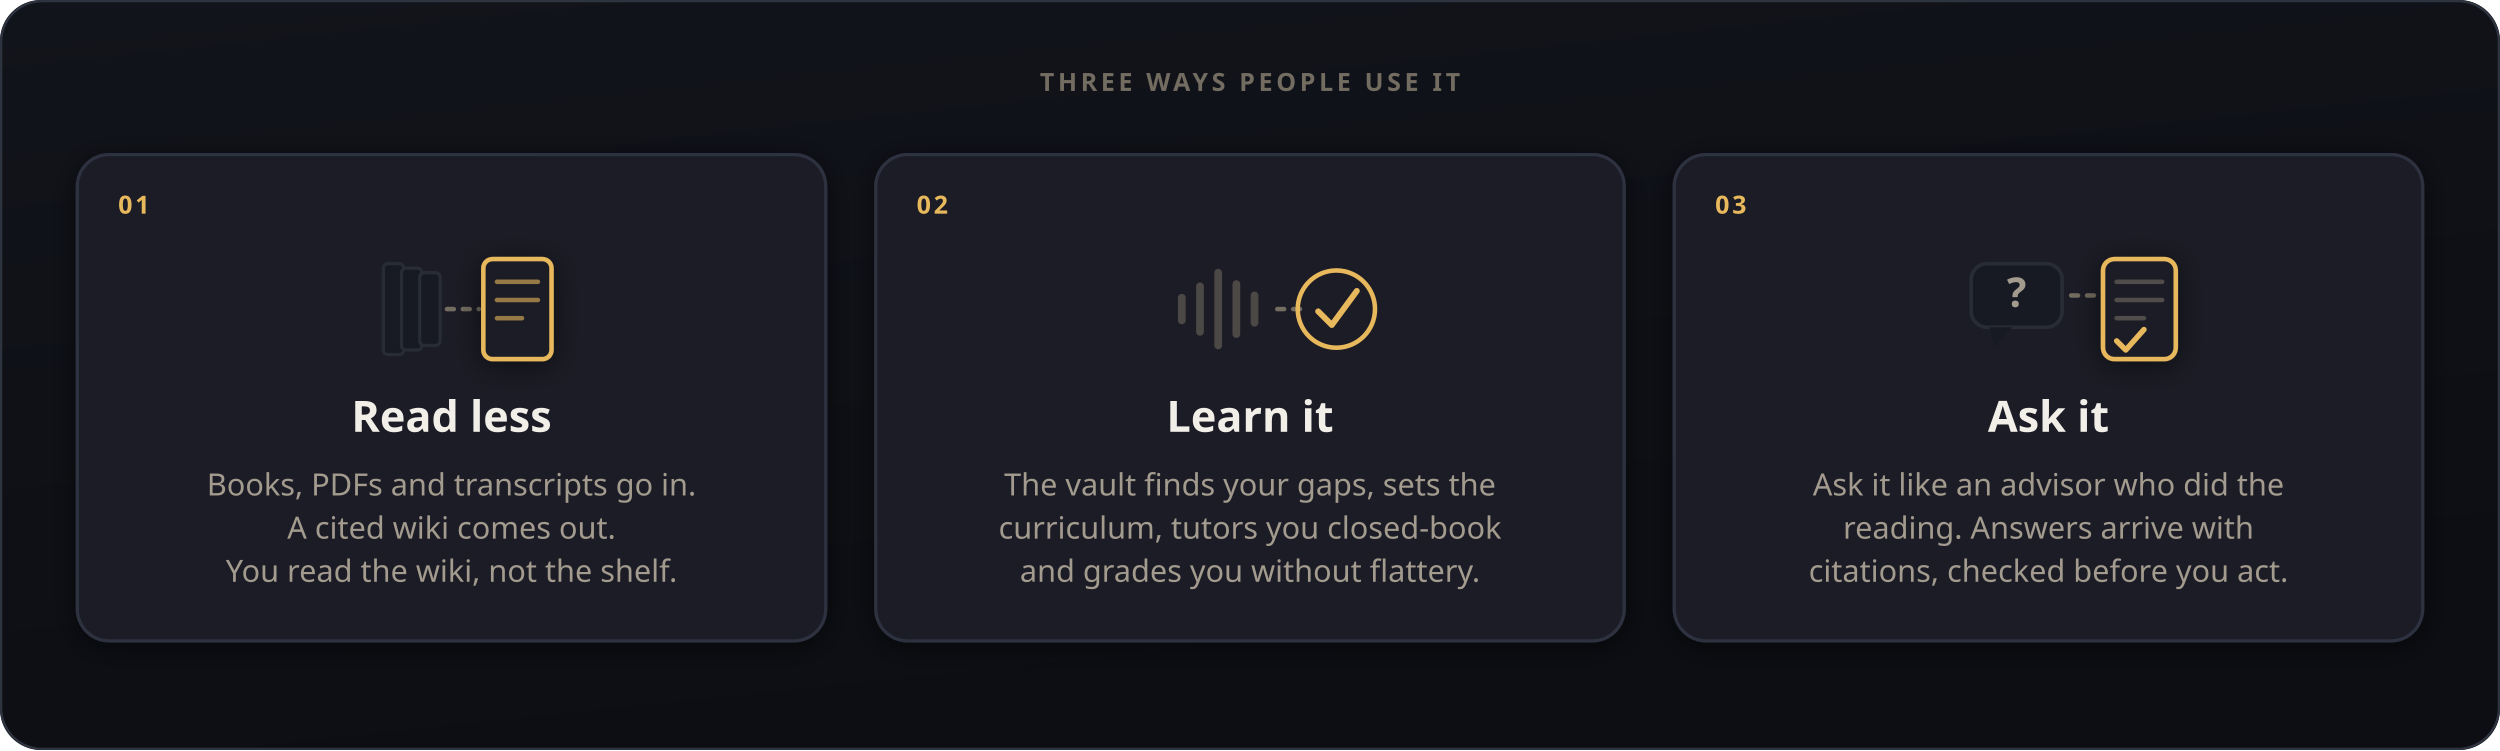
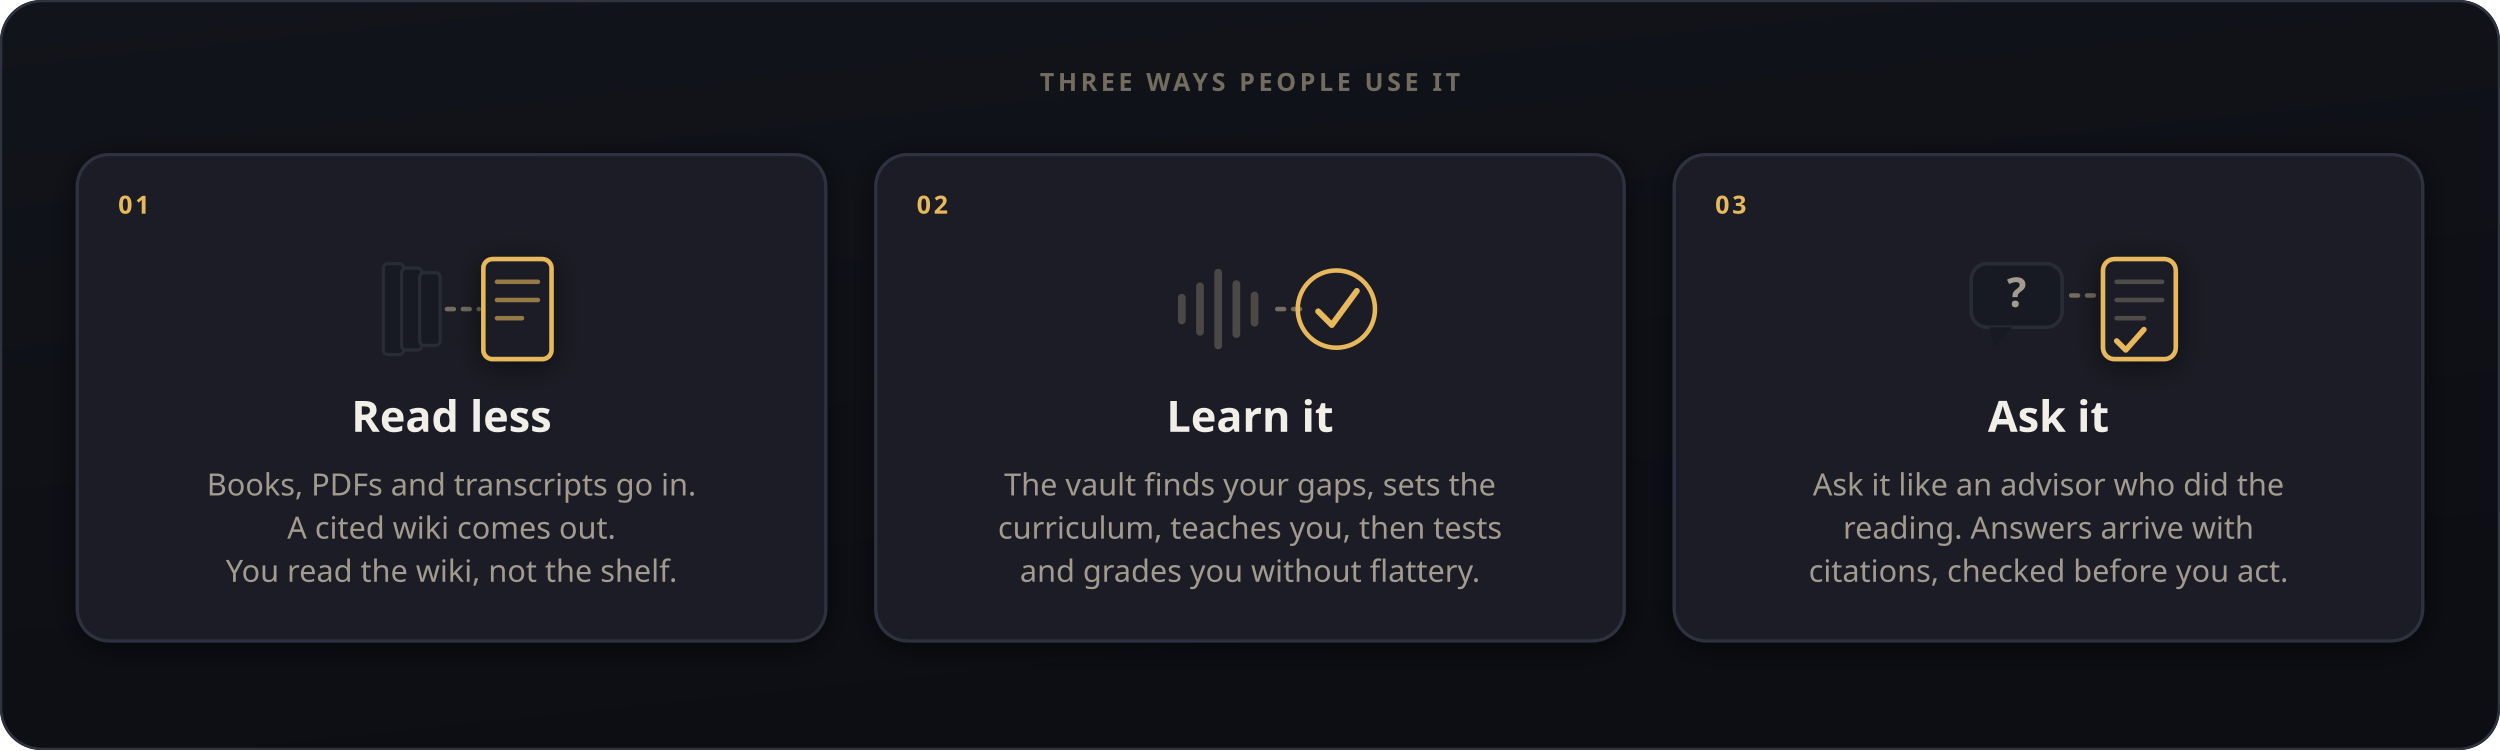
<svg xmlns="http://www.w3.org/2000/svg" viewBox="0 0 1100 330" width="1100" height="330" role="img">
  <defs>
    <linearGradient id="panel" x1="0" y1="0" x2="0.35" y2="1">
      <stop offset="0%" stop-color="#12141B" />
      <stop offset="100%" stop-color="#0C0E13" />
    </linearGradient>
    <linearGradient id="brass" x1="0" y1="0" x2="0" y2="1">
      <stop offset="0%" stop-color="#E8B85C" />
      <stop offset="100%" stop-color="#E8B85C" />
    </linearGradient>
    <linearGradient id="beam" x1="0" y1="0" x2="0" y2="1">
      <stop offset="0%" stop-color="#E8B85C" stop-opacity="0" />
      <stop offset="18%" stop-color="#E8B85C" stop-opacity="0.85" />
      <stop offset="82%" stop-color="#E8B85C" stop-opacity="0.85" />
      <stop offset="100%" stop-color="#E8B85C" stop-opacity="0" />
    </linearGradient>
    <linearGradient id="fade-r" x1="0" y1="0" x2="1" y2="0">
      <stop offset="0%" stop-color="#2E3340" stop-opacity="0" />
      <stop offset="50%" stop-color="#2E3340" stop-opacity="1" />
      <stop offset="100%" stop-color="#2E3340" stop-opacity="0" />
    </linearGradient>
    <filter id="soft" x="-40%" y="-40%" width="180%" height="180%">
      <feDropShadow dx="0" dy="2" stdDeviation="6" flood-color="#000" flood-opacity="0.55" />
    </filter>
    <filter id="lift" x="-40%" y="-40%" width="180%" height="180%">
      <feDropShadow dx="0" dy="6" stdDeviation="16" flood-color="#000" flood-opacity="0.65" />
    </filter>
    <filter id="halo" x="-80%" y="-80%" width="260%" height="260%">
      <feGaussianBlur stdDeviation="10" />
    </filter>
    <filter id="halo-sm" x="-80%" y="-80%" width="260%" height="260%">
      <feGaussianBlur stdDeviation="4" />
    </filter>
    <marker id="arw" viewBox="0 0 10 10" refX="8.5" refY="5" markerWidth="5.5" markerHeight="5.5" orient="auto-start-reverse">
      <path d="M0 1 L9 5 L0 9 z" fill="#736C60" />
    </marker>
    <marker id="arw-a" viewBox="0 0 10 10" refX="8.5" refY="5" markerWidth="5.5" markerHeight="5.5" orient="auto-start-reverse">
      <path d="M0 1 L9 5 L0 9 z" fill="#E8B85C" />
    </marker>
    <marker id="arw-no" viewBox="0 0 10 10" refX="8.5" refY="5" markerWidth="5.5" markerHeight="5.5" orient="auto-start-reverse">
      <path d="M0 1 L9 5 L0 9 z" fill="#F0716A" />
    </marker>
    <marker id="arw-ok" viewBox="0 0 10 10" refX="8.5" refY="5" markerWidth="5.5" markerHeight="5.5" orient="auto-start-reverse">
      <path d="M0 1 L9 5 L0 9 z" fill="#3FB950" />
    </marker>
  </defs>
  <rect x="0" y="0" width="1100" height="330" rx="18" fill="url(#panel)" />
  <rect x="0.5" y="0.5" width="1099" height="329" rx="18" fill="none" stroke="#2E3340" stroke-width="1" />
  <text x="550.0" y="40" font-family="-apple-system, BlinkMacSystemFont, 'Segoe UI', 'Noto Sans', Helvetica, Arial, sans-serif" font-size="11" font-weight="700" fill="#736C60" text-anchor="middle" letter-spacing="1.6">THREE WAYS PEOPLE USE IT</text>
  <rect x="34.0" y="68" width="329.333" height="214" rx="14" fill="#1B1E27" stroke="#2E3340" stroke-width="1.4" filter="url(#soft)" />
  <text x="52.0" y="94" font-family="-apple-system, BlinkMacSystemFont, 'Segoe UI', 'Noto Sans', Helvetica, Arial, sans-serif" font-size="11" font-weight="700" fill="#E8B85C" letter-spacing="1.2">01</text>
  <rect x="168.667" y="116" width="9" height="40" rx="2" fill="#171A22" stroke="#282C37" stroke-width="1.4" />
  <rect x="176.667" y="118" width="9" height="36" rx="2" fill="#171A22" stroke="#282C37" stroke-width="1.4" />
  <rect x="184.667" y="120" width="9" height="32" rx="2" fill="#171A22" stroke="#282C37" stroke-width="1.4" />
  <path d="M196.667 136 L210.667 136" fill="none" stroke="#736C60" stroke-width="2" stroke-linecap="round" stroke-linejoin="round" stroke-dasharray="3 4" />
  <rect x="212.667" y="114" width="30" height="44" rx="4" fill="#1B1E27" stroke="#E8B85C" stroke-width="2" filter="url(#soft)" />
  <line x1="218.667" y1="124" x2="236.667" y2="124" stroke="#E8B85C" stroke-width="2" stroke-linecap="round" opacity="0.6" />
  <line x1="218.667" y1="132" x2="236.667" y2="132" stroke="#E8B85C" stroke-width="2" stroke-linecap="round" opacity="0.6" />
  <line x1="218.667" y1="140" x2="229.667" y2="140" stroke="#E8B85C" stroke-width="2" stroke-linecap="round" opacity="0.6" />
  <text x="198.667" y="190" font-family="-apple-system, BlinkMacSystemFont, 'Segoe UI', 'Noto Sans', Helvetica, Arial, sans-serif" font-size="19" font-weight="700" fill="#F2EFE9" text-anchor="middle">Read less</text>
  <text x="198.667" y="218" font-family="-apple-system, BlinkMacSystemFont, 'Segoe UI', 'Noto Sans', Helvetica, Arial, sans-serif" font-size="13.5" font-weight="400" fill="#A29B8E" text-anchor="middle">Books, PDFs and transcripts go in.</text>
  <text x="198.667" y="237" font-family="-apple-system, BlinkMacSystemFont, 'Segoe UI', 'Noto Sans', Helvetica, Arial, sans-serif" font-size="13.5" font-weight="400" fill="#A29B8E" text-anchor="middle">A cited wiki comes out.</text>
  <text x="198.667" y="256" font-family="-apple-system, BlinkMacSystemFont, 'Segoe UI', 'Noto Sans', Helvetica, Arial, sans-serif" font-size="13.5" font-weight="400" fill="#A29B8E" text-anchor="middle">You read the wiki, not the shelf.</text>
  <rect x="385.333" y="68" width="329.333" height="214" rx="14" fill="#1B1E27" stroke="#2E3340" stroke-width="1.4" filter="url(#soft)" />
  <text x="403.333" y="94" font-family="-apple-system, BlinkMacSystemFont, 'Segoe UI', 'Noto Sans', Helvetica, Arial, sans-serif" font-size="11" font-weight="700" fill="#E8B85C" letter-spacing="1.2">02</text>
  <line x1="520.0" y1="131.0" x2="520.0" y2="141.0" stroke="#736C60" stroke-width="3.4" stroke-linecap="round" opacity="0.55" />
  <line x1="528.0" y1="126.0" x2="528.0" y2="146.0" stroke="#736C60" stroke-width="3.4" stroke-linecap="round" opacity="0.55" />
  <line x1="536.0" y1="120.0" x2="536.0" y2="152.0" stroke="#736C60" stroke-width="3.4" stroke-linecap="round" opacity="0.55" />
  <line x1="544.0" y1="125.0" x2="544.0" y2="147.0" stroke="#736C60" stroke-width="3.4" stroke-linecap="round" opacity="0.55" />
  <line x1="552.0" y1="130.0" x2="552.0" y2="142.0" stroke="#736C60" stroke-width="3.4" stroke-linecap="round" opacity="0.55" />
  <path d="M562.0 136 L572.0 136" fill="none" stroke="#736C60" stroke-width="2" stroke-linecap="round" stroke-linejoin="round" stroke-dasharray="3 4" />
  <circle cx="588.0" cy="136" r="17" fill="none" stroke="#E8B85C" stroke-width="2" />
  <path d="M580.0 137 L586.0 143 L597.0 128" fill="none" stroke="#E8B85C" stroke-width="2.6" stroke-linecap="round" stroke-linejoin="round" />
  <text x="550.0" y="190" font-family="-apple-system, BlinkMacSystemFont, 'Segoe UI', 'Noto Sans', Helvetica, Arial, sans-serif" font-size="19" font-weight="700" fill="#F2EFE9" text-anchor="middle">Learn it</text>
  <text x="550.0" y="218" font-family="-apple-system, BlinkMacSystemFont, 'Segoe UI', 'Noto Sans', Helvetica, Arial, sans-serif" font-size="13.5" font-weight="400" fill="#A29B8E" text-anchor="middle">The vault finds your gaps, sets the</text>
-   <text x="550.0" y="237" font-family="-apple-system, BlinkMacSystemFont, 'Segoe UI', 'Noto Sans', Helvetica, Arial, sans-serif" font-size="13.5" font-weight="400" fill="#A29B8E" text-anchor="middle">curriculum, tutors you closed-book</text>
+   <text x="550.0" y="237" font-family="-apple-system, BlinkMacSystemFont, 'Segoe UI', 'Noto Sans', Helvetica, Arial, sans-serif" font-size="13.5" font-weight="400" fill="#A29B8E" text-anchor="middle">curriculum, teaches you, then tests</text>
  <text x="550.0" y="256" font-family="-apple-system, BlinkMacSystemFont, 'Segoe UI', 'Noto Sans', Helvetica, Arial, sans-serif" font-size="13.5" font-weight="400" fill="#A29B8E" text-anchor="middle">and grades you without flattery.</text>
  <rect x="736.667" y="68" width="329.333" height="214" rx="14" fill="#1B1E27" stroke="#2E3340" stroke-width="1.4" filter="url(#soft)" />
  <text x="754.667" y="94" font-family="-apple-system, BlinkMacSystemFont, 'Segoe UI', 'Noto Sans', Helvetica, Arial, sans-serif" font-size="11" font-weight="700" fill="#E8B85C" letter-spacing="1.2">03</text>
  <rect x="867.333" y="116" width="40" height="28" rx="7" fill="#171A22" stroke="#282C37" stroke-width="1.6" />
  <path d="M875.333 144 L877.333 153 L885.333 144 z" fill="#171A22" />
  <text x="887.333" y="135" font-family="-apple-system, BlinkMacSystemFont, 'Segoe UI', 'Noto Sans', Helvetica, Arial, sans-serif" font-size="18" font-weight="700" fill="#A29B8E" text-anchor="middle">?</text>
  <path d="M911.333 130 L921.333 130" fill="none" stroke="#736C60" stroke-width="2" stroke-linecap="round" stroke-linejoin="round" stroke-dasharray="3 4" />
  <rect x="925.333" y="114" width="32" height="44" rx="5" fill="#1B1E27" stroke="#E8B85C" stroke-width="2" filter="url(#soft)" />
  <line x1="931.333" y1="124" x2="951.333" y2="124" stroke="#736C60" stroke-width="2" stroke-linecap="round" opacity="0.6" />
  <line x1="931.333" y1="132" x2="951.333" y2="132" stroke="#736C60" stroke-width="2" stroke-linecap="round" opacity="0.6" />
  <line x1="931.333" y1="140" x2="943.333" y2="140" stroke="#736C60" stroke-width="2" stroke-linecap="round" opacity="0.6" />
  <path d="M931.333 150 L935.333 154 L943.333 145" fill="none" stroke="#E8B85C" stroke-width="2.4" stroke-linecap="round" stroke-linejoin="round" />
  <text x="901.333" y="190" font-family="-apple-system, BlinkMacSystemFont, 'Segoe UI', 'Noto Sans', Helvetica, Arial, sans-serif" font-size="19" font-weight="700" fill="#F2EFE9" text-anchor="middle">Ask it</text>
  <text x="901.333" y="218" font-family="-apple-system, BlinkMacSystemFont, 'Segoe UI', 'Noto Sans', Helvetica, Arial, sans-serif" font-size="13.5" font-weight="400" fill="#A29B8E" text-anchor="middle">Ask it like an advisor who did the</text>
  <text x="901.333" y="237" font-family="-apple-system, BlinkMacSystemFont, 'Segoe UI', 'Noto Sans', Helvetica, Arial, sans-serif" font-size="13.5" font-weight="400" fill="#A29B8E" text-anchor="middle">reading. Answers arrive with</text>
  <text x="901.333" y="256" font-family="-apple-system, BlinkMacSystemFont, 'Segoe UI', 'Noto Sans', Helvetica, Arial, sans-serif" font-size="13.5" font-weight="400" fill="#A29B8E" text-anchor="middle">citations, checked before you act.</text>
</svg>
